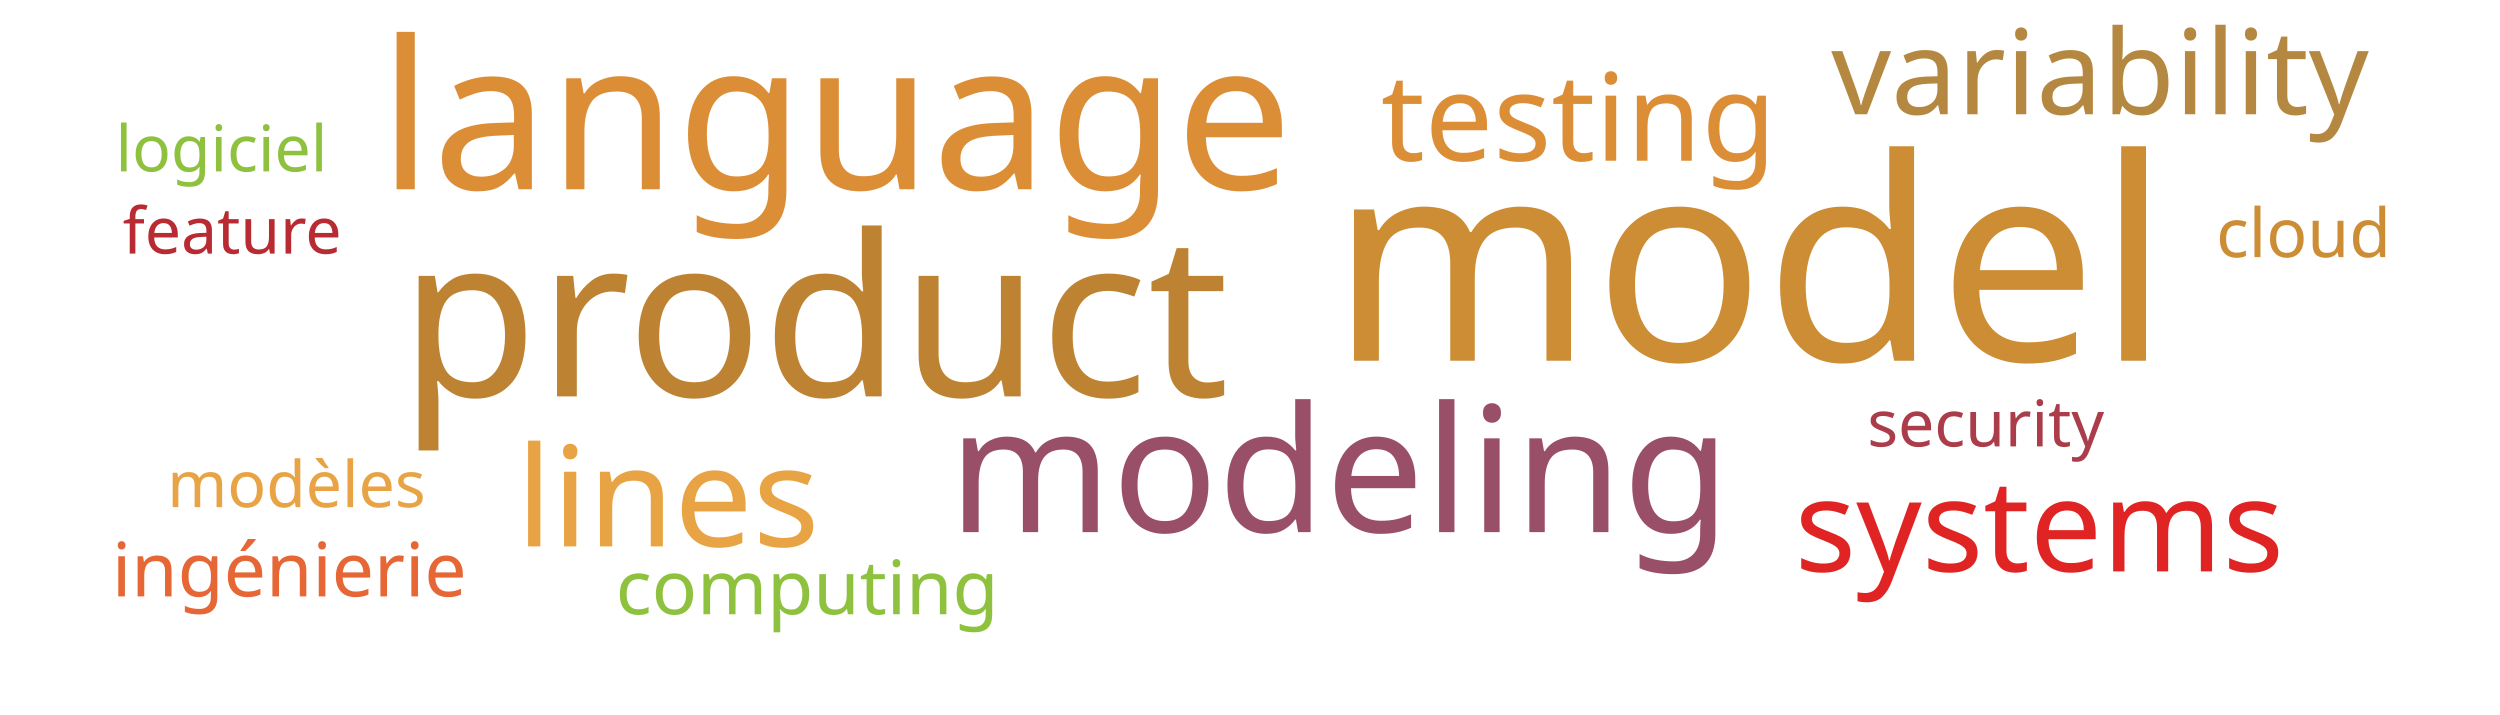
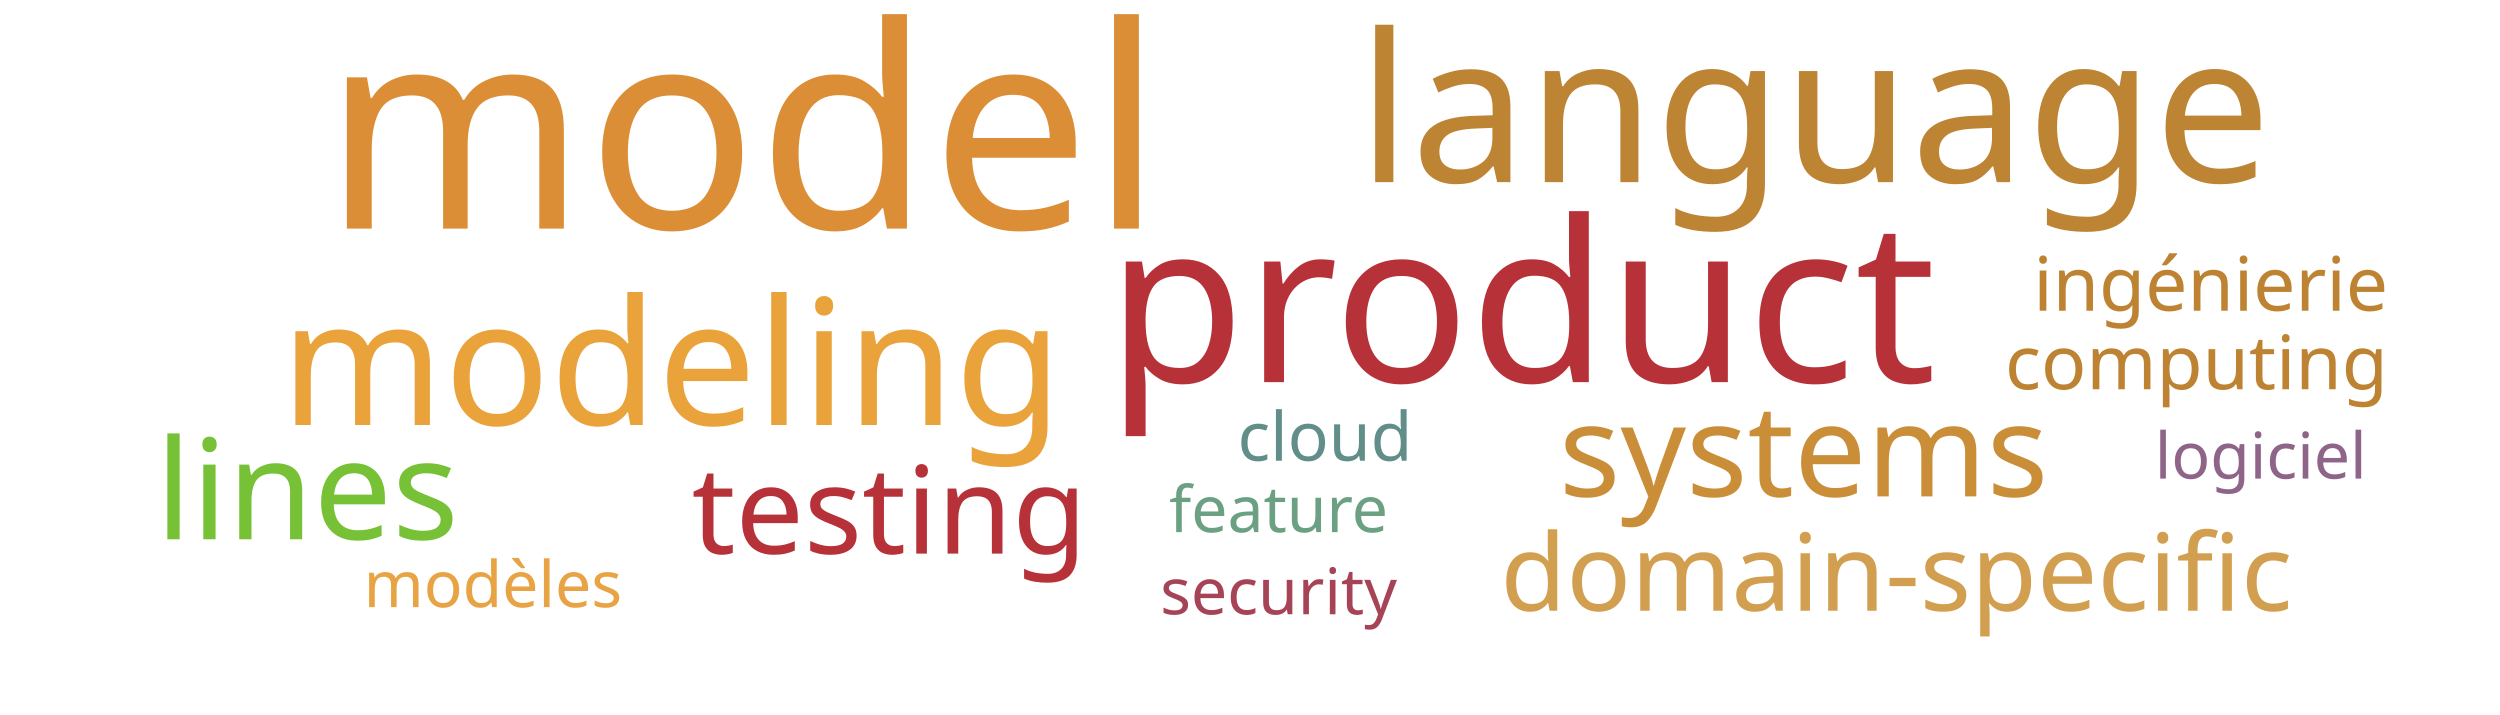
<svg xmlns="http://www.w3.org/2000/svg" width="700" height="200">
  <g transform="translate(350, 100)">
-     <text text-anchor="middle" style="font-family: Impact; font-size: 79px; fill: #cc8d34" transform="translate(140,1)rotate(0)">model</text>
-     <text text-anchor="middle" style="font-family: Impact; font-size: 63px; fill: #bd8332" transform="translate(-122,11)rotate(0)">product</text>
-     <text text-anchor="middle" style="font-family: Impact; font-size: 58px; fill: #dc8e37" transform="translate(-116,-47)rotate(0)">language</text>
-     <text text-anchor="middle" style="font-family: Impact; font-size: 49px; fill: #9a4f69" transform="translate(25,49)rotate(0)">modeling</text>
-     <text text-anchor="middle" style="font-family: Impact; font-size: 39px; fill: #e8a444" transform="translate(-163,53)rotate(0)">lines</text>
-     <text text-anchor="middle" style="font-family: Impact; font-size: 36px; fill: #e02424" transform="translate(221,60)rotate(0)">systems</text>
-     <text text-anchor="middle" style="font-family: Impact; font-size: 34px; fill: #dc8e37" transform="translate(92,-55)rotate(0)">testing</text>
-     <text text-anchor="middle" style="font-family: Impact; font-size: 33px; fill: #b58842" transform="translate(238,-68)rotate(0)">variability</text>
-     <text text-anchor="middle" style="font-family: Impact; font-size: 21px; fill: #8ec23e" transform="translate(-124,72)rotate(0)">computing</text>
-     <text text-anchor="middle" style="font-family: Impact; font-size: 21px; fill: #e76635" transform="translate(-269,67)rotate(0)">ingénierie</text>
-     <text text-anchor="middle" style="font-family: Impact; font-size: 19px; fill: #cc8d34" transform="translate(295,-28)rotate(0)">cloud</text>
-     <text text-anchor="middle" style="font-family: Impact; font-size: 18px; fill: #b92b32" transform="translate(-285,-29)rotate(0)">feature</text>
-     <text text-anchor="middle" style="font-family: Impact; font-size: 18px; fill: #ab3d4b" transform="translate(206,25)rotate(0)">security</text>
-     <text text-anchor="middle" style="font-family: Impact; font-size: 18px; fill: #8ec23e" transform="translate(-288,-52)rotate(0)">logiciel</text>
-     <text text-anchor="middle" style="font-family: Impact; font-size: 18px; fill: #e8a444" transform="translate(-267,42)rotate(0)">modèles</text>
+     <text text-anchor="middle" style="font-family: Impact; font-size: 79px; fill: #dc8e37" transform="translate(-142,-36)rotate(0)">model</text>
+     <text text-anchor="middle" style="font-family: Impact; font-size: 63px; fill: #b63138" transform="translate(76,7)rotate(0)">product</text>
+     <text text-anchor="middle" style="font-family: Impact; font-size: 58px; fill: #bc8433" transform="translate(158,-49)rotate(0)">language</text>
+     <text text-anchor="middle" style="font-family: Impact; font-size: 49px; fill: #eaa23b" transform="translate(-162,19)rotate(0)">modeling</text>
+     <text text-anchor="middle" style="font-family: Impact; font-size: 39px; fill: #76c135" transform="translate(-264,51)rotate(0)">lines</text>
+     <text text-anchor="middle" style="font-family: Impact; font-size: 36px; fill: #ca8e38" transform="translate(155,39)rotate(0)">systems</text>
+     <text text-anchor="middle" style="font-family: Impact; font-size: 34px; fill: #b63138" transform="translate(-101,55)rotate(0)">testing</text>
+     <text text-anchor="middle" style="font-family: Impact; font-size: 30px; fill: #d19f4f" transform="translate(181,71)rotate(0)">domain-specific</text>
+     <text text-anchor="middle" style="font-family: Impact; font-size: 21px; fill: #bd8332" transform="translate(265,9)rotate(0)">computing</text>
+     <text text-anchor="middle" style="font-family: Impact; font-size: 21px; fill: #bd8332" transform="translate(269,-13)rotate(0)">ingénierie</text>
+     <text text-anchor="middle" style="font-family: Impact; font-size: 19px; fill: #618e88" transform="translate(21,29)rotate(0)">cloud</text>
+     <text text-anchor="middle" style="font-family: Impact; font-size: 18px; fill: #6ba083" transform="translate(8,49)rotate(0)">feature</text>
+     <text text-anchor="middle" style="font-family: Impact; font-size: 18px; fill: #a74356" transform="translate(8,72)rotate(0)">security</text>
+     <text text-anchor="middle" style="font-family: Impact; font-size: 18px; fill: #8e6488" transform="translate(283,34)rotate(0)">logiciel</text>
+     <text text-anchor="middle" style="font-family: Impact; font-size: 18px; fill: #e8a444" transform="translate(-212,70)rotate(0)">modèles</text>
  </g>
</svg>
